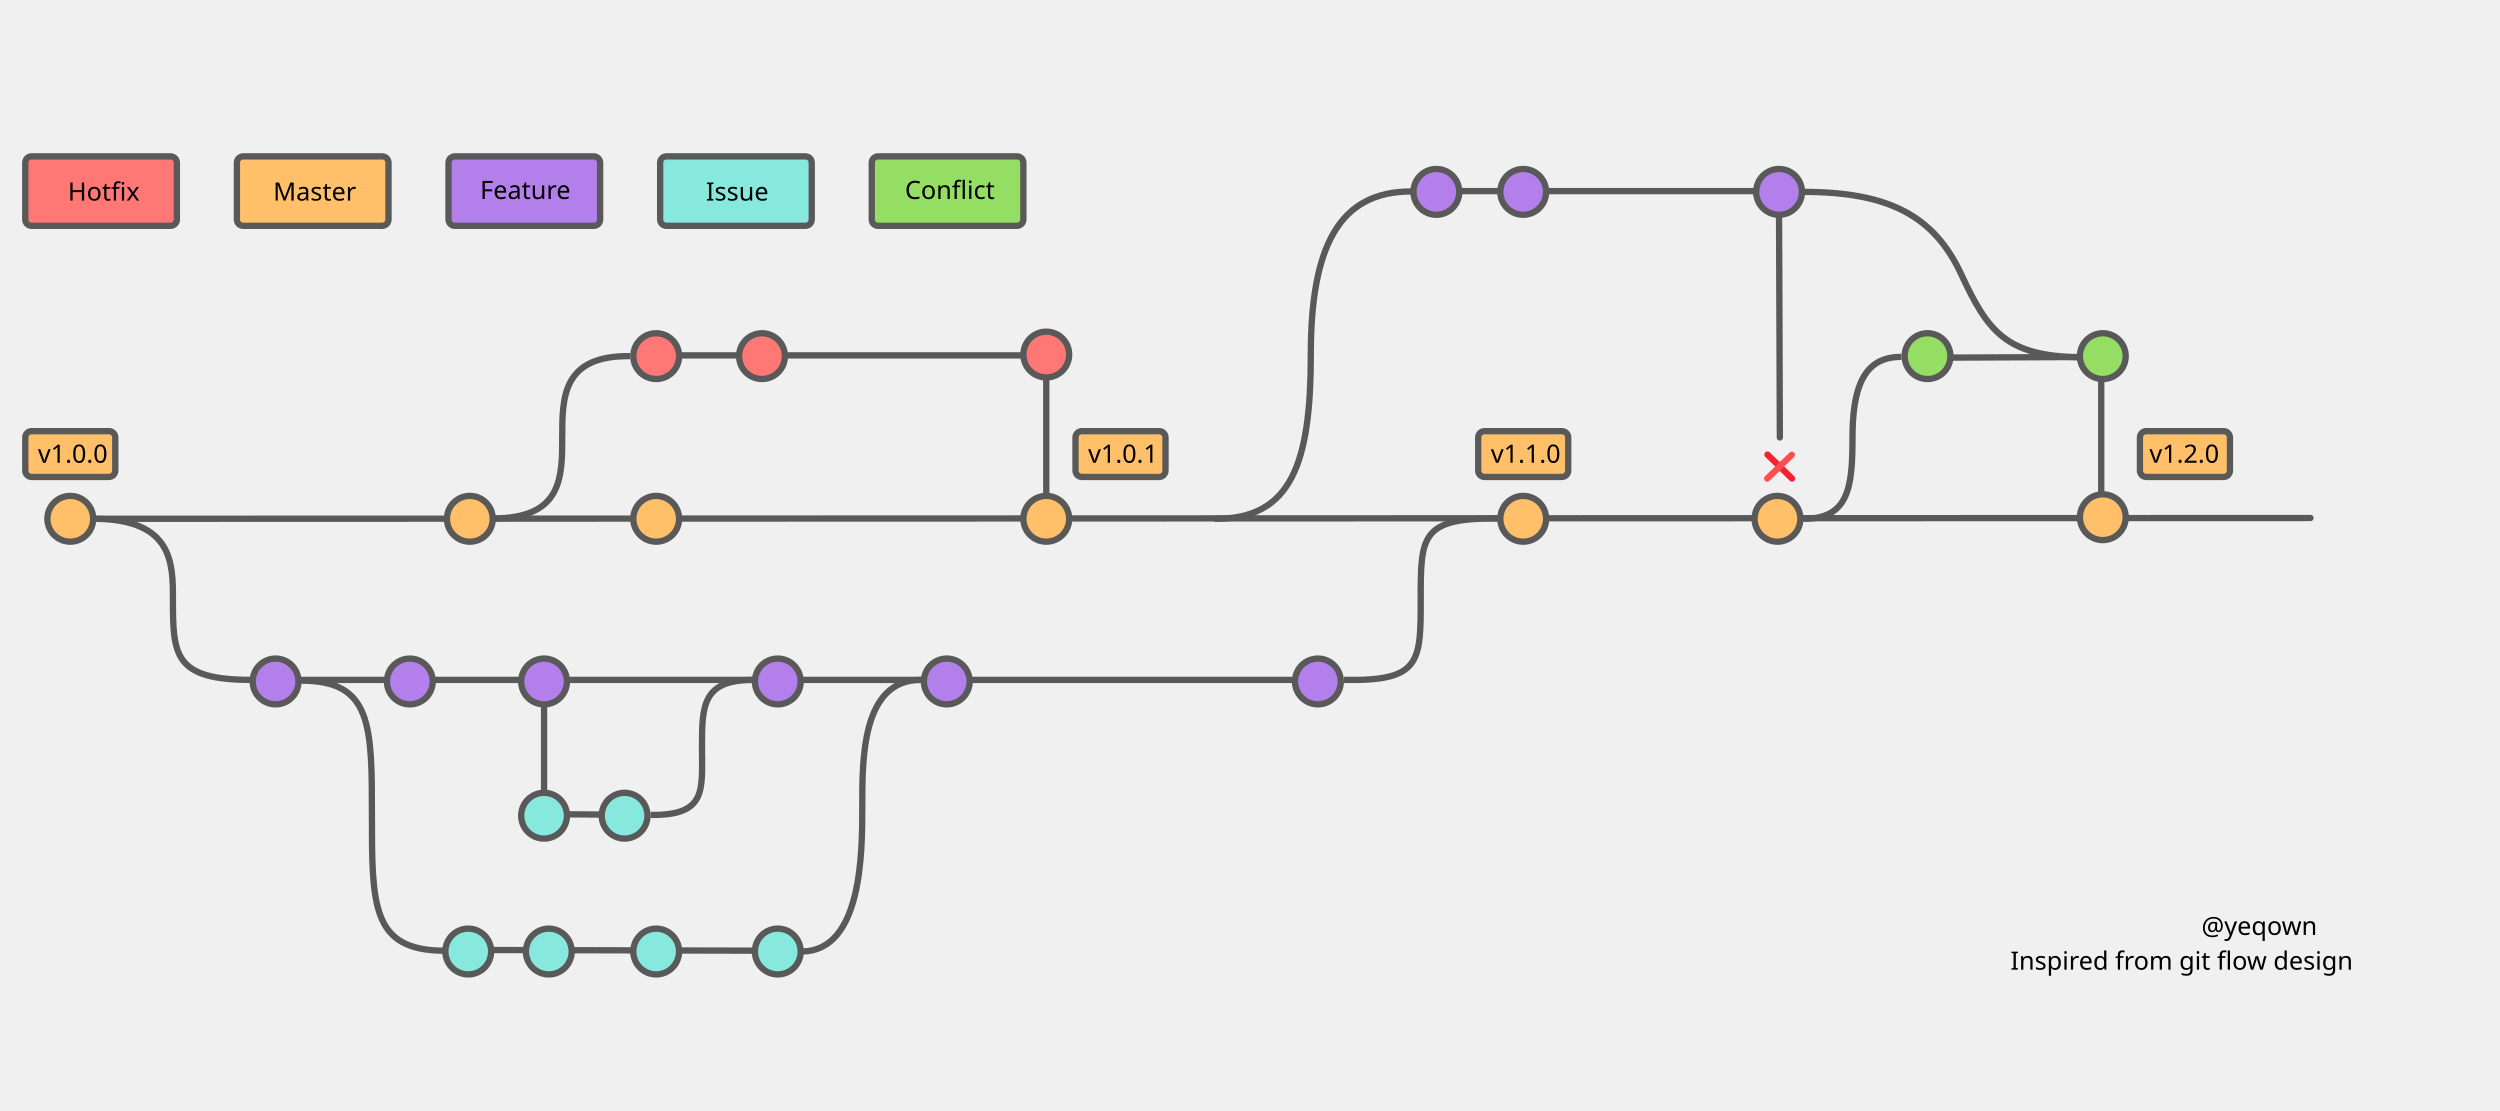
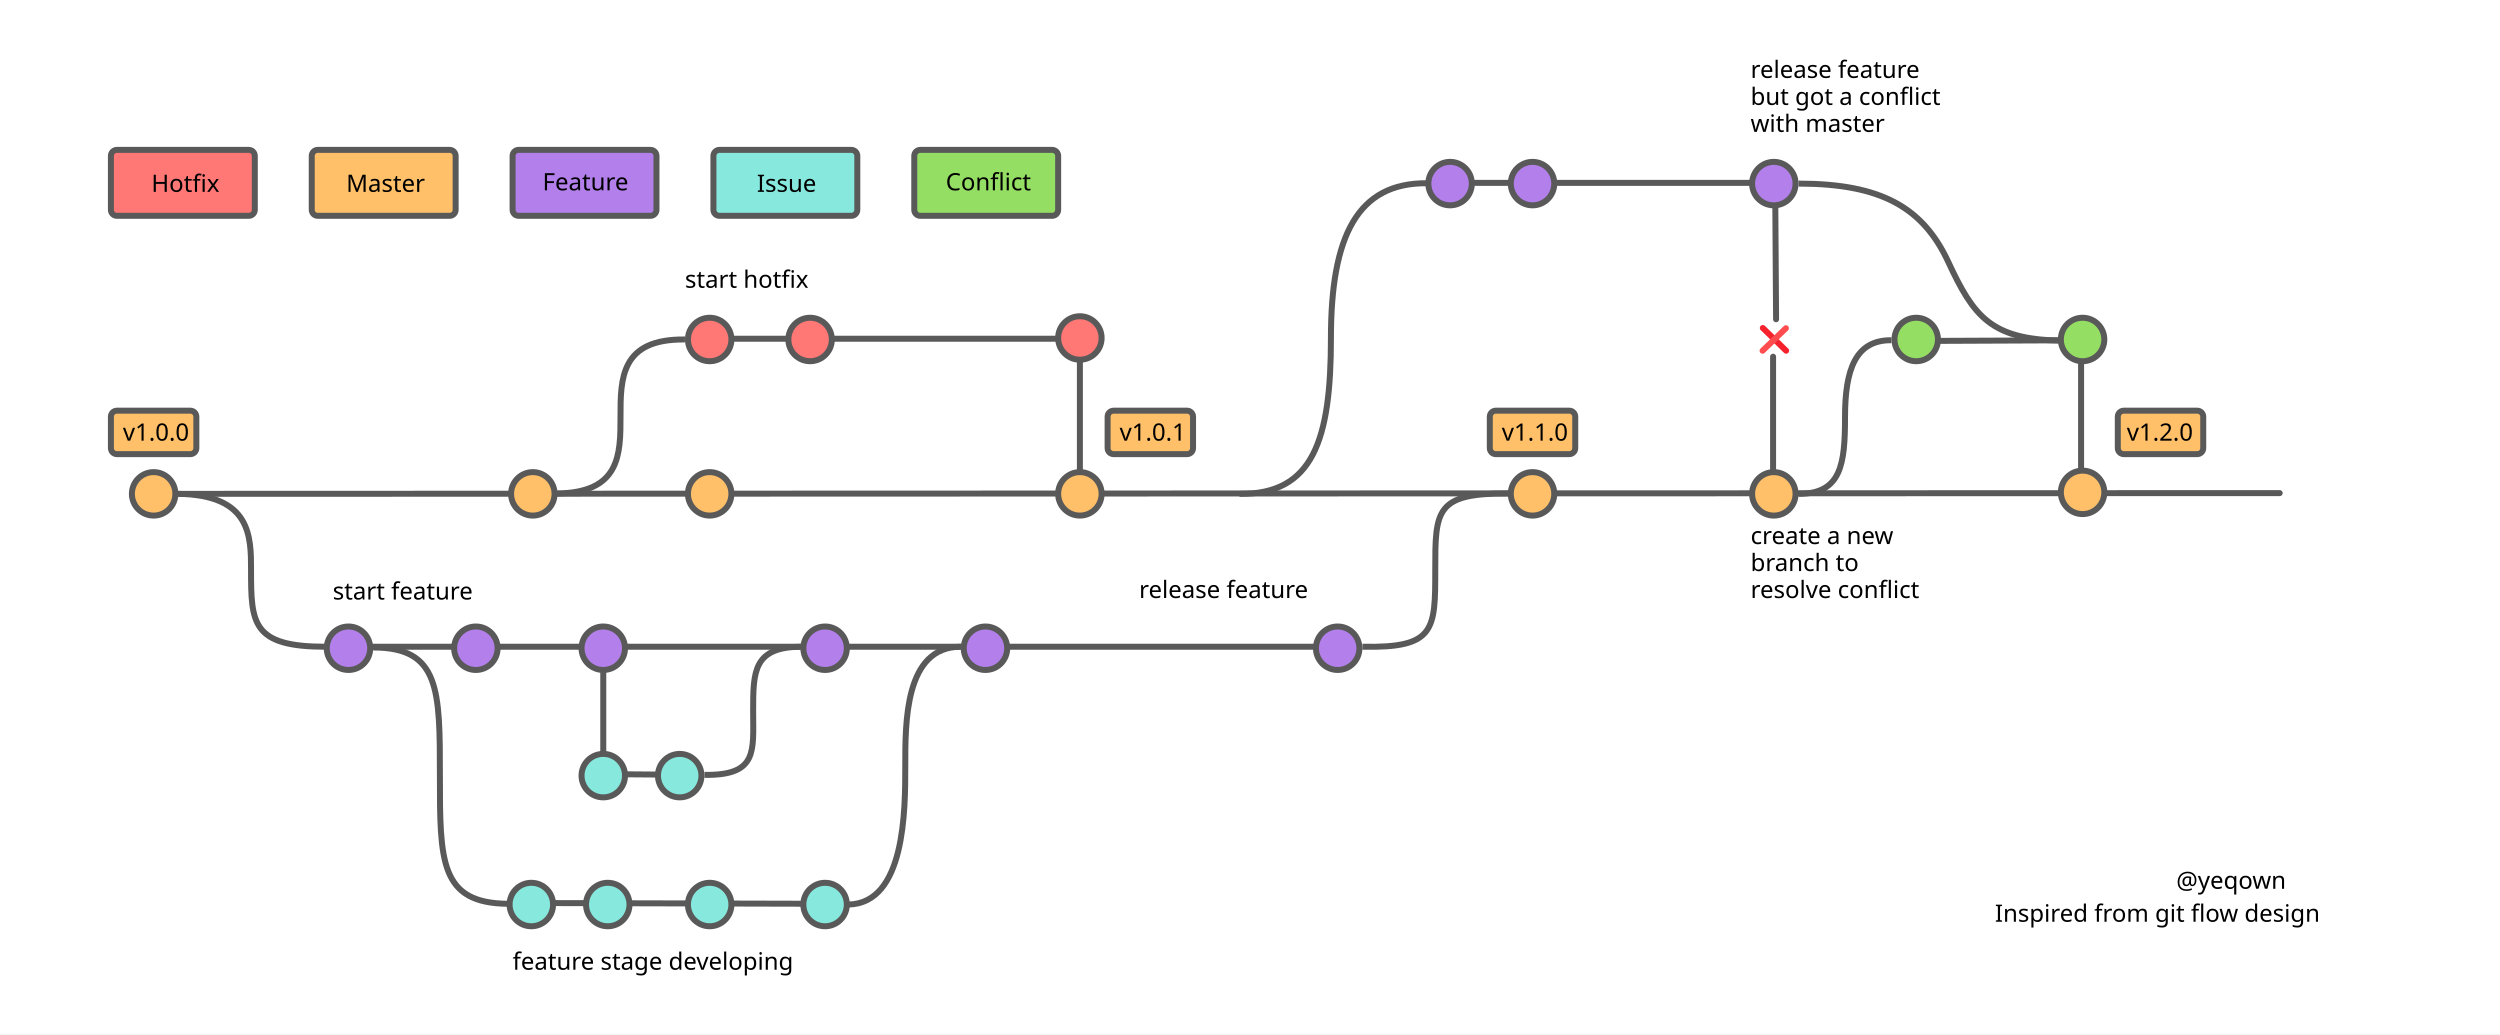
- <svg xmlns="http://www.w3.org/2000/svg" width="1583px" height="703px" viewBox="0 0 1583 703" version="1.1">
-   <g id="branch-flow-v2" stroke="none" stroke-width="1" fill="none" fill-rule="evenodd">
-     <text id="@yeqown" font-family="STKaitiSC-Regular, Kaiti SC" font-size="16" font-weight="normal" fill="#000000">
-       <tspan x="1394" y="592">@yeqown</tspan>
+ <svg xmlns="http://www.w3.org/2000/svg" width="1668px" height="690px" viewBox="0 0 1668 690" version="1.1">
+   <g id="画板" stroke="none" stroke-width="1" fill="none" fill-rule="evenodd">
+     <rect fill="#FFFFFF" x="0" y="0" width="1668" height="690" />
+     <text id="@yeqown" font-family="PTMono-Regular, PT Mono" font-size="16" font-weight="normal" fill="#000000">
+       <tspan x="1452" y="593">@yeqown</tspan>
    </text>
-     <line x1="42.5" y1="328.5" x2="1463" y2="328" id="直线" stroke="#595959" stroke-width="4" stroke-linecap="round" stroke-linejoin="round" />
-     <line x1="416" y1="225" x2="663" y2="225" id="直线备份-5" stroke="#595959" stroke-width="4" stroke-linecap="round" stroke-linejoin="round" />
-     <line x1="174.5" y1="430.5" x2="834.5" y2="430.5" id="直线备份" stroke="#595959" stroke-width="4" stroke-linecap="round" stroke-linejoin="round" />
-     <line x1="909" y1="121" x2="1126" y2="121" id="直线备份-4" stroke="#595959" stroke-width="4" stroke-linecap="round" stroke-linejoin="round" />
-     <line x1="296.5" y1="601.5" x2="492" y2="602" id="直线备份-2" stroke="#595959" stroke-width="4" stroke-linecap="round" stroke-linejoin="round" />
-     <line x1="344.5" y1="515.5" x2="409" y2="516" id="直线备份-3" stroke="#595959" stroke-width="4" stroke-linecap="round" stroke-linejoin="round" />
-     <line x1="1220.5" y1="226.5" x2="1333" y2="226" id="直线备份-6" stroke="#595959" stroke-width="4" stroke-linecap="round" stroke-linejoin="round" />
-     <circle id="椭圆形" stroke="#595959" stroke-width="4" fill="#FFC069" cx="44.5" cy="328.5" r="14.5" />
-     <circle id="椭圆形备份-7" stroke="#595959" stroke-width="4" fill="#FFC069" cx="297.5" cy="328.5" r="14.5" />
-     <circle id="椭圆形备份-21" stroke="#595959" stroke-width="4" fill="#FF7875" cx="415.5" cy="225.5" r="14.5" />
-     <circle id="椭圆形备份-22" stroke="#595959" stroke-width="4" fill="#FF7875" cx="482.5" cy="225.5" r="14.5" />
-     <circle id="椭圆形备份-23" stroke="#595959" stroke-width="4" fill="#FF7875" cx="662.5" cy="224.5" r="14.5" />
-     <circle id="椭圆形备份-8" stroke="#595959" stroke-width="4" fill="#FFC069" cx="415.5" cy="328.5" r="14.5" />
-     <circle id="椭圆形备份-9" stroke="#595959" stroke-width="4" fill="#FFC069" cx="662.5" cy="328.5" r="14.5" />
-     <circle id="椭圆形备份-20" stroke="#595959" stroke-width="4" fill="#FFC069" cx="964.5" cy="328.5" r="14.5" />
-     <circle id="椭圆形备份-24" stroke="#595959" stroke-width="4" fill="#FFC069" cx="1125.5" cy="328.5" r="14.5" />
-     <circle id="椭圆形备份-27" stroke="#595959" stroke-width="4" fill="#FFC069" cx="1331.5" cy="327.5" r="14.5" />
-     <circle id="椭圆形备份-25" stroke="#595959" stroke-width="4" fill="#95DE64" cx="1220.5" cy="225.5" r="14.5" />
-     <circle id="椭圆形备份-26" stroke="#595959" stroke-width="4" fill="#95DE64" cx="1331.5" cy="225.5" r="14.5" />
-     <circle id="椭圆形备份" stroke="#595959" stroke-width="4" fill="#B37FEB" cx="174.5" cy="431.5" r="14.5" />
-     <circle id="椭圆形备份-3" stroke="#595959" stroke-width="4" fill="#B37FEB" cx="909.5" cy="121.5" r="14.5" />
-     <circle id="椭圆形备份-4" stroke="#595959" stroke-width="4" fill="#B37FEB" cx="964.5" cy="121.5" r="14.5" />
-     <circle id="椭圆形备份-5" stroke="#595959" stroke-width="4" fill="#B37FEB" cx="1126.5" cy="121.5" r="14.5" />
-     <circle id="椭圆形备份-13" stroke="#595959" stroke-width="4" fill="#B37FEB" cx="259.5" cy="431.5" r="14.5" />
-     <circle id="椭圆形备份-14" stroke="#595959" stroke-width="4" fill="#B37FEB" cx="344.5" cy="431.5" r="14.5" />
-     <circle id="椭圆形备份-15" stroke="#595959" stroke-width="4" fill="#B37FEB" cx="599.5" cy="431.5" r="14.5" />
-     <circle id="椭圆形备份-19" stroke="#595959" stroke-width="4" fill="#B37FEB" cx="834.5" cy="431.5" r="14.5" />
-     <circle id="椭圆形备份-18" stroke="#595959" stroke-width="4" fill="#B37FEB" cx="492.5" cy="431.5" r="14.5" />
-     <circle id="椭圆形备份-2" stroke="#595959" stroke-width="4" fill="#87E8DE" cx="296.5" cy="602.5" r="14.5" />
-     <circle id="椭圆形备份-16" stroke="#595959" stroke-width="4" fill="#87E8DE" cx="344.5" cy="516.5" r="14.5" />
-     <circle id="椭圆形备份-10" stroke="#595959" stroke-width="4" fill="#87E8DE" cx="347.5" cy="602.5" r="14.5" />
-     <circle id="椭圆形备份-17" stroke="#595959" stroke-width="4" fill="#87E8DE" cx="395.5" cy="516.5" r="14.5" />
-     <circle id="椭圆形备份-11" stroke="#595959" stroke-width="4" fill="#87E8DE" cx="415.5" cy="602.5" r="14.5" />
-     <circle id="椭圆形备份-12" stroke="#595959" stroke-width="4" fill="#87E8DE" cx="492.5" cy="602.5" r="14.5" />
-     <g id="master" transform="translate(148, 97)">
+     <line x1="100.5" y1="329.5" x2="1521" y2="329" id="直线" stroke="#595959" stroke-width="4" stroke-linecap="round" stroke-linejoin="round" />
+     <line x1="474" y1="226" x2="721" y2="226" id="直线备份-5" stroke="#595959" stroke-width="4" stroke-linecap="round" stroke-linejoin="round" />
+     <line x1="232.5" y1="431.5" x2="892.5" y2="431.5" id="直线备份" stroke="#595959" stroke-width="4" stroke-linecap="round" stroke-linejoin="round" />
+     <line x1="967" y1="122" x2="1184" y2="122" id="直线备份-4" stroke="#595959" stroke-width="4" stroke-linecap="round" stroke-linejoin="round" />
+     <line x1="354.5" y1="602.5" x2="550" y2="603" id="直线备份-2" stroke="#595959" stroke-width="4" stroke-linecap="round" stroke-linejoin="round" />
+     <line x1="402.5" y1="516.5" x2="467" y2="517" id="直线备份-3" stroke="#595959" stroke-width="4" stroke-linecap="round" stroke-linejoin="round" />
+     <line x1="1278.5" y1="227.5" x2="1391" y2="227" id="直线备份-6" stroke="#595959" stroke-width="4" stroke-linecap="round" stroke-linejoin="round" />
+     <circle id="椭圆形" stroke="#595959" stroke-width="4" fill="#FFC069" cx="102.5" cy="329.5" r="14.5" />
+     <circle id="椭圆形备份-7" stroke="#595959" stroke-width="4" fill="#FFC069" cx="355.5" cy="329.5" r="14.5" />
+     <circle id="椭圆形备份-21" stroke="#595959" stroke-width="4" fill="#FF7875" cx="473.5" cy="226.5" r="14.5" />
+     <circle id="椭圆形备份-22" stroke="#595959" stroke-width="4" fill="#FF7875" cx="540.5" cy="226.5" r="14.5" />
+     <circle id="椭圆形备份-23" stroke="#595959" stroke-width="4" fill="#FF7875" cx="720.5" cy="225.5" r="14.5" />
+     <circle id="椭圆形备份-8" stroke="#595959" stroke-width="4" fill="#FFC069" cx="473.5" cy="329.5" r="14.5" />
+     <circle id="椭圆形备份-9" stroke="#595959" stroke-width="4" fill="#FFC069" cx="720.5" cy="329.5" r="14.5" />
+     <circle id="椭圆形备份-20" stroke="#595959" stroke-width="4" fill="#FFC069" cx="1022.5" cy="329.5" r="14.5" />
+     <circle id="椭圆形备份-24" stroke="#595959" stroke-width="4" fill="#FFC069" cx="1183.5" cy="329.5" r="14.5" />
+     <circle id="椭圆形备份-27" stroke="#595959" stroke-width="4" fill="#FFC069" cx="1389.5" cy="328.5" r="14.5" />
+     <circle id="椭圆形备份-25" stroke="#595959" stroke-width="4" fill="#95DE64" cx="1278.5" cy="226.5" r="14.5" />
+     <circle id="椭圆形备份-26" stroke="#595959" stroke-width="4" fill="#95DE64" cx="1389.5" cy="226.5" r="14.5" />
+     <circle id="椭圆形备份" stroke="#595959" stroke-width="4" fill="#B37FEB" cx="232.5" cy="432.5" r="14.5" />
+     <circle id="椭圆形备份-3" stroke="#595959" stroke-width="4" fill="#B37FEB" cx="967.5" cy="122.5" r="14.5" />
+     <circle id="椭圆形备份-4" stroke="#595959" stroke-width="4" fill="#B37FEB" cx="1022.5" cy="122.5" r="14.5" />
+     <circle id="椭圆形备份-5" stroke="#595959" stroke-width="4" fill="#B37FEB" cx="1183.5" cy="122.5" r="14.5" />
+     <circle id="椭圆形备份-13" stroke="#595959" stroke-width="4" fill="#B37FEB" cx="317.5" cy="432.5" r="14.5" />
+     <circle id="椭圆形备份-14" stroke="#595959" stroke-width="4" fill="#B37FEB" cx="402.5" cy="432.5" r="14.5" />
+     <circle id="椭圆形备份-15" stroke="#595959" stroke-width="4" fill="#B37FEB" cx="657.5" cy="432.5" r="14.5" />
+     <circle id="椭圆形备份-19" stroke="#595959" stroke-width="4" fill="#B37FEB" cx="892.5" cy="432.5" r="14.5" />
+     <circle id="椭圆形备份-18" stroke="#595959" stroke-width="4" fill="#B37FEB" cx="550.5" cy="432.5" r="14.5" />
+     <circle id="椭圆形备份-2" stroke="#595959" stroke-width="4" fill="#87E8DE" cx="354.5" cy="603.5" r="14.5" />
+     <circle id="椭圆形备份-16" stroke="#595959" stroke-width="4" fill="#87E8DE" cx="402.5" cy="517.5" r="14.5" />
+     <circle id="椭圆形备份-10" stroke="#595959" stroke-width="4" fill="#87E8DE" cx="405.5" cy="603.5" r="14.5" />
+     <circle id="椭圆形备份-17" stroke="#595959" stroke-width="4" fill="#87E8DE" cx="453.5" cy="517.5" r="14.5" />
+     <circle id="椭圆形备份-11" stroke="#595959" stroke-width="4" fill="#87E8DE" cx="473.5" cy="603.5" r="14.5" />
+     <circle id="椭圆形备份-12" stroke="#595959" stroke-width="4" fill="#87E8DE" cx="550.5" cy="603.5" r="14.5" />
+     <g id="master" transform="translate(206, 98)">
      <rect id="矩形" stroke="#595959" stroke-width="4" fill="#FFC069" x="2" y="2" width="96" height="44" rx="4" />
      <text id="Master" font-family="Chalkboard" font-size="16" font-weight="normal" fill="#000000">
        <tspan x="25" y="30">Master</tspan>
      </text>
    </g>
-     <g id="master备份-4" transform="translate(14, 271)">
+     <g id="master备份-4" transform="translate(72, 272)">
      <rect id="矩形" stroke="#595959" stroke-width="4" fill="#FFC069" x="2" y="2" width="57" height="29" rx="4" />
      <text id="v1.0.0" font-family="Chalkboard" font-size="16" font-weight="normal" fill="#000000">
        <tspan x="10" y="22">v1.0.0</tspan>
      </text>
    </g>
-     <g id="master备份-5" transform="translate(934, 271)">
+     <g id="master备份-5" transform="translate(992, 272)">
      <rect id="矩形" stroke="#595959" stroke-width="4" fill="#FFC069" x="2" y="2" width="57" height="29" rx="4" />
      <text id="v1.1.0" font-family="Chalkboard" font-size="16" font-weight="normal" fill="#000000">
        <tspan x="10" y="22">v1.1.0</tspan>
      </text>
    </g>
-     <g id="master备份-8" transform="translate(1353, 271)">
+     <g id="master备份-8" transform="translate(1411, 272)">
      <rect id="矩形" stroke="#595959" stroke-width="4" fill="#FFC069" x="2" y="2" width="57" height="29" rx="4" />
      <text id="v1.2.0" font-family="Chalkboard" font-size="16" font-weight="normal" fill="#000000">
        <tspan x="8" y="22">v1.2.0</tspan>
      </text>
    </g>
-     <g id="master备份-7" transform="translate(679, 271)">
+     <g id="master备份-7" transform="translate(737, 272)">
      <rect id="矩形" stroke="#595959" stroke-width="4" fill="#FFC069" x="2" y="2" width="57" height="29" rx="4" />
      <text id="v1.0.1" font-family="Chalkboard" font-size="16" font-weight="normal" fill="#000000">
        <tspan x="10" y="22">v1.0.1</tspan>
      </text>
    </g>
-     <g id="master备份" transform="translate(282, 97)">
+     <g id="master备份" transform="translate(340, 98)">
      <rect id="矩形" stroke="#595959" stroke-width="4" fill="#B37FEB" x="2" y="2" width="96" height="44" rx="4" />
      <text id="Feature" font-family="Chalkboard" font-size="16" font-weight="normal" fill="#000000">
        <tspan x="22" y="29">Feature</tspan>
      </text>
    </g>
-     <g id="master备份-2" transform="translate(416, 97)">
+     <g id="master备份-2" transform="translate(474, 98)">
      <rect id="矩形" stroke="#595959" stroke-width="4" fill="#87E8DE" x="2" y="2" width="96" height="44" rx="4" />
      <text id="Issue" font-family="Chalkboard" font-size="16" font-weight="normal" fill="#000000">
        <tspan x="31" y="30">Issue</tspan>
      </text>
    </g>
-     <g id="master备份-3" transform="translate(550, 97)">
+     <g id="master备份-3" transform="translate(608, 98)">
      <rect id="矩形" stroke="#595959" stroke-width="4" fill="#95DE64" x="2" y="2" width="96" height="44" rx="4" />
      <text id="Conflict" font-family="Chalkboard" font-size="16" font-weight="normal" fill="#000000">
        <tspan x="23" y="29">Conflict</tspan>
      </text>
    </g>
-     <g id="master备份-6" transform="translate(14, 97)">
+     <g id="master备份-6" transform="translate(72, 98)">
      <rect id="矩形" stroke="#595959" stroke-width="4" fill="#FF7875" x="2" y="2" width="96" height="44" rx="4" />
      <text id="Hotfix" font-family="Chalkboard" font-size="16" font-weight="normal" fill="#000000">
        <tspan x="29" y="30">Hotfix</tspan>
      </text>
    </g>
-     <path d="M191,431 C235.5,431 235.5,459.361 235.5,516.5 C235.5,573.639 235.5,601.75 281.107,602" id="路径" stroke="#595959" stroke-width="4" />
-     <path d="M61,328.5 C109.5,329.275 109.5,356.734 109.5,379.5 C109.5,414.7 110.034,430.5 159.068,430.5" id="路径-2" stroke="#595959" stroke-width="4" />
-     <text id="Inspired-from-git-fl" font-family="STKaitiSC-Regular, Kaiti SC" font-size="16" font-weight="normal" fill="#000000">
-       <tspan x="1273" y="614">Inspired from git flow design</tspan>
+     <path d="M249,432 C293.5,432 293.5,460.361 293.5,517.5 C293.5,574.639 293.5,602.75 339.107,603" id="路径" stroke="#595959" stroke-width="4" />
+     <path d="M119,329.5 C167.5,330.275 167.5,357.734 167.5,380.5 C167.5,415.7 168.034,431.5 217.068,431.5" id="路径-2" stroke="#595959" stroke-width="4" />
+     <text id="Inspired-from-git-fl" font-family="PTMono-Regular, PT Mono" font-size="16" font-weight="normal" fill="#000000">
+       <tspan x="1331" y="615">Inspired from git flow design</tspan>
    </text>
-     <path d="M508.121,602.5 C546,601.665 546,539.524 546,510.273 C546,481.022 545.56,430.5 583,430.5" id="路径-3" stroke="#595959" stroke-width="4" />
-     <line x1="344.5" y1="446.5" x2="344.5" y2="500.5" id="直线-2" stroke="#595959" stroke-width="4" stroke-linecap="square" />
-     <path d="M412,516 C447.806,516.5 444.5,500 444.5,473.5 C444.5,447 444.5,430.501 477,430.501" id="路径-4" stroke="#595959" stroke-width="4" />
-     <path d="M851,430.5 C899.601,431.5 899.601,419.246 899.601,379.375 C899.601,339.504 899.601,328 948.201,328.25" id="路径-5" stroke="#595959" stroke-width="4" />
-     <path d="M313,328.25 C356,328 356,302.119 356,276.872 C356,251.625 356,225 399,225.5" id="路径-6" stroke="#595959" stroke-width="4" />
-     <line x1="662.5" y1="240.5" x2="662.5" y2="311.5" id="直线-3" stroke="#595959" stroke-width="4" stroke-linecap="square" />
-     <path d="M893.854,121.249 C847.907,121 830,156.104 830,224.5 C830,292.896 818,329 769,328.5" id="路径-7" stroke="#595959" stroke-width="4" />
-     <line x1="1126.5" y1="137.5" x2="1127" y2="277" id="直线-4" stroke="#595959" stroke-width="4" stroke-linecap="round" />
-     <g id="编组" transform="translate(1118.86, 287.846)" stroke-linecap="round" stroke-width="4">
+     <path d="M566.121,603.5 C604,602.665 604,540.524 604,511.273 C604,482.022 603.56,431.5 641,431.5" id="路径-3" stroke="#595959" stroke-width="4" />
+     <line x1="402.5" y1="447.5" x2="402.5" y2="501.5" id="直线-2" stroke="#595959" stroke-width="4" stroke-linecap="square" />
+     <path d="M470,517 C505.806,517.5 502.5,501 502.5,474.5 C502.5,448 502.5,431.501 535,431.501" id="路径-4" stroke="#595959" stroke-width="4" />
+     <path d="M909,431.5 C957.601,432.5 957.601,420.246 957.601,380.375 C957.601,340.504 957.601,329 1006.201,329.25" id="路径-5" stroke="#595959" stroke-width="4" />
+     <path d="M371,329.25 C414,329 414,303.119 414,277.872 C414,252.625 414,226 457,226.5" id="路径-6" stroke="#595959" stroke-width="4" />
+     <line x1="720.5" y1="241.5" x2="720.5" y2="312.5" id="直线-3" stroke="#595959" stroke-width="4" stroke-linecap="square" />
+     <path d="M951.854,122.249 C905.907,122 888,157.104 888,225.5 C888,293.896 876,330 827,329.5" id="路径-7" stroke="#595959" stroke-width="4" />
+     <line x1="1184.5" y1="138.5" x2="1185" y2="213" id="直线-4" stroke="#595959" stroke-width="4" stroke-linecap="round" />
+     <line x1="1183" y1="238" x2="1183" y2="313" id="直线-4" stroke="#595959" stroke-width="4" stroke-linecap="round" />
+     <g id="编组" transform="translate(1175.86, 218.846)" stroke-linecap="round" stroke-width="4">
      <line x1="0.144" y1="0.154" x2="15.994" y2="15" id="直线-5" stroke="#F5222D" stroke-linejoin="round" transform="translate(8.069219, 7.576989) rotate(1.123303) translate(-8.069219, -7.576989) " />
      <line x1="15.696" y1="0.154" x2="0.14" y2="15.154" id="直线-6" stroke="#FF4D4F" fill="#FF4D4F" />
    </g>
-     <path d="M1142,328.505 C1170.574,328.505 1173,308.764 1173,277.251 C1173,245.738 1179.881,225.75 1204,226" id="路径-8" stroke="#595959" stroke-width="4" />
-     <path d="M1142,121.5 C1197.196,121.5 1225.058,137.5 1241.945,173.869 C1258.832,210.239 1270.412,225.25 1316.316,226.25" id="路径-9" stroke="#595959" stroke-width="4" />
-     <line x1="1330.5" y1="241.5" x2="1330.5" y2="311.5" id="直线-7" stroke="#595959" stroke-width="4" stroke-linecap="square" />
+     <path d="M1200,329.505 C1228.574,329.505 1231,309.764 1231,278.251 C1231,246.738 1237.881,226.75 1262,227" id="路径-8" stroke="#595959" stroke-width="4" />
+     <path d="M1200,122.5 C1255.196,122.5 1283.058,138.5 1299.945,174.869 C1316.832,211.239 1328.412,226.25 1374.316,227.25" id="路径-9" stroke="#595959" stroke-width="4" />
+     <line x1="1388.5" y1="242.5" x2="1388.5" y2="312.5" id="直线-7" stroke="#595959" stroke-width="4" stroke-linecap="square" />
+     <text id="start-feature" font-family="PTMono-Regular, PT Mono" font-size="16" font-weight="normal" fill="#000000">
+       <tspan x="222" y="400">start feature</tspan>
+     </text>
+     <text id="start-hotfix" font-family="PTMono-Regular, PT Mono" font-size="16" font-weight="normal" fill="#000000">
+       <tspan x="457" y="192">start hotfix</tspan>
+     </text>
+     <text id="release-feature" font-family="PTMono-Regular, PT Mono" font-size="16" font-weight="normal" fill="#000000">
+       <tspan x="760" y="399">release feature</tspan>
+     </text>
+     <text id="release-feature-but" font-family="PTMono-Regular, PT Mono" font-size="16" font-weight="normal" fill="#000000">
+       <tspan x="1168" y="52">release feature</tspan>
+       <tspan x="1168" y="70">but got a conflict</tspan>
+       <tspan x="1168" y="88">with master</tspan>
+     </text>
+     <text id="create-a-new-branch" font-family="PTMono-Regular, PT Mono" font-size="16" font-weight="normal" fill="#000000">
+       <tspan x="1168" y="363">create a new </tspan>
+       <tspan x="1168" y="381">branch to </tspan>
+       <tspan x="1168" y="399">resolve conflict</tspan>
+     </text>
+     <text id="feature-stage-develo" font-family="PTMono-Regular, PT Mono" font-size="16" font-weight="normal" fill="#000000">
+       <tspan x="342" y="647">feature stage developing</tspan>
+     </text>
  </g>
</svg>
